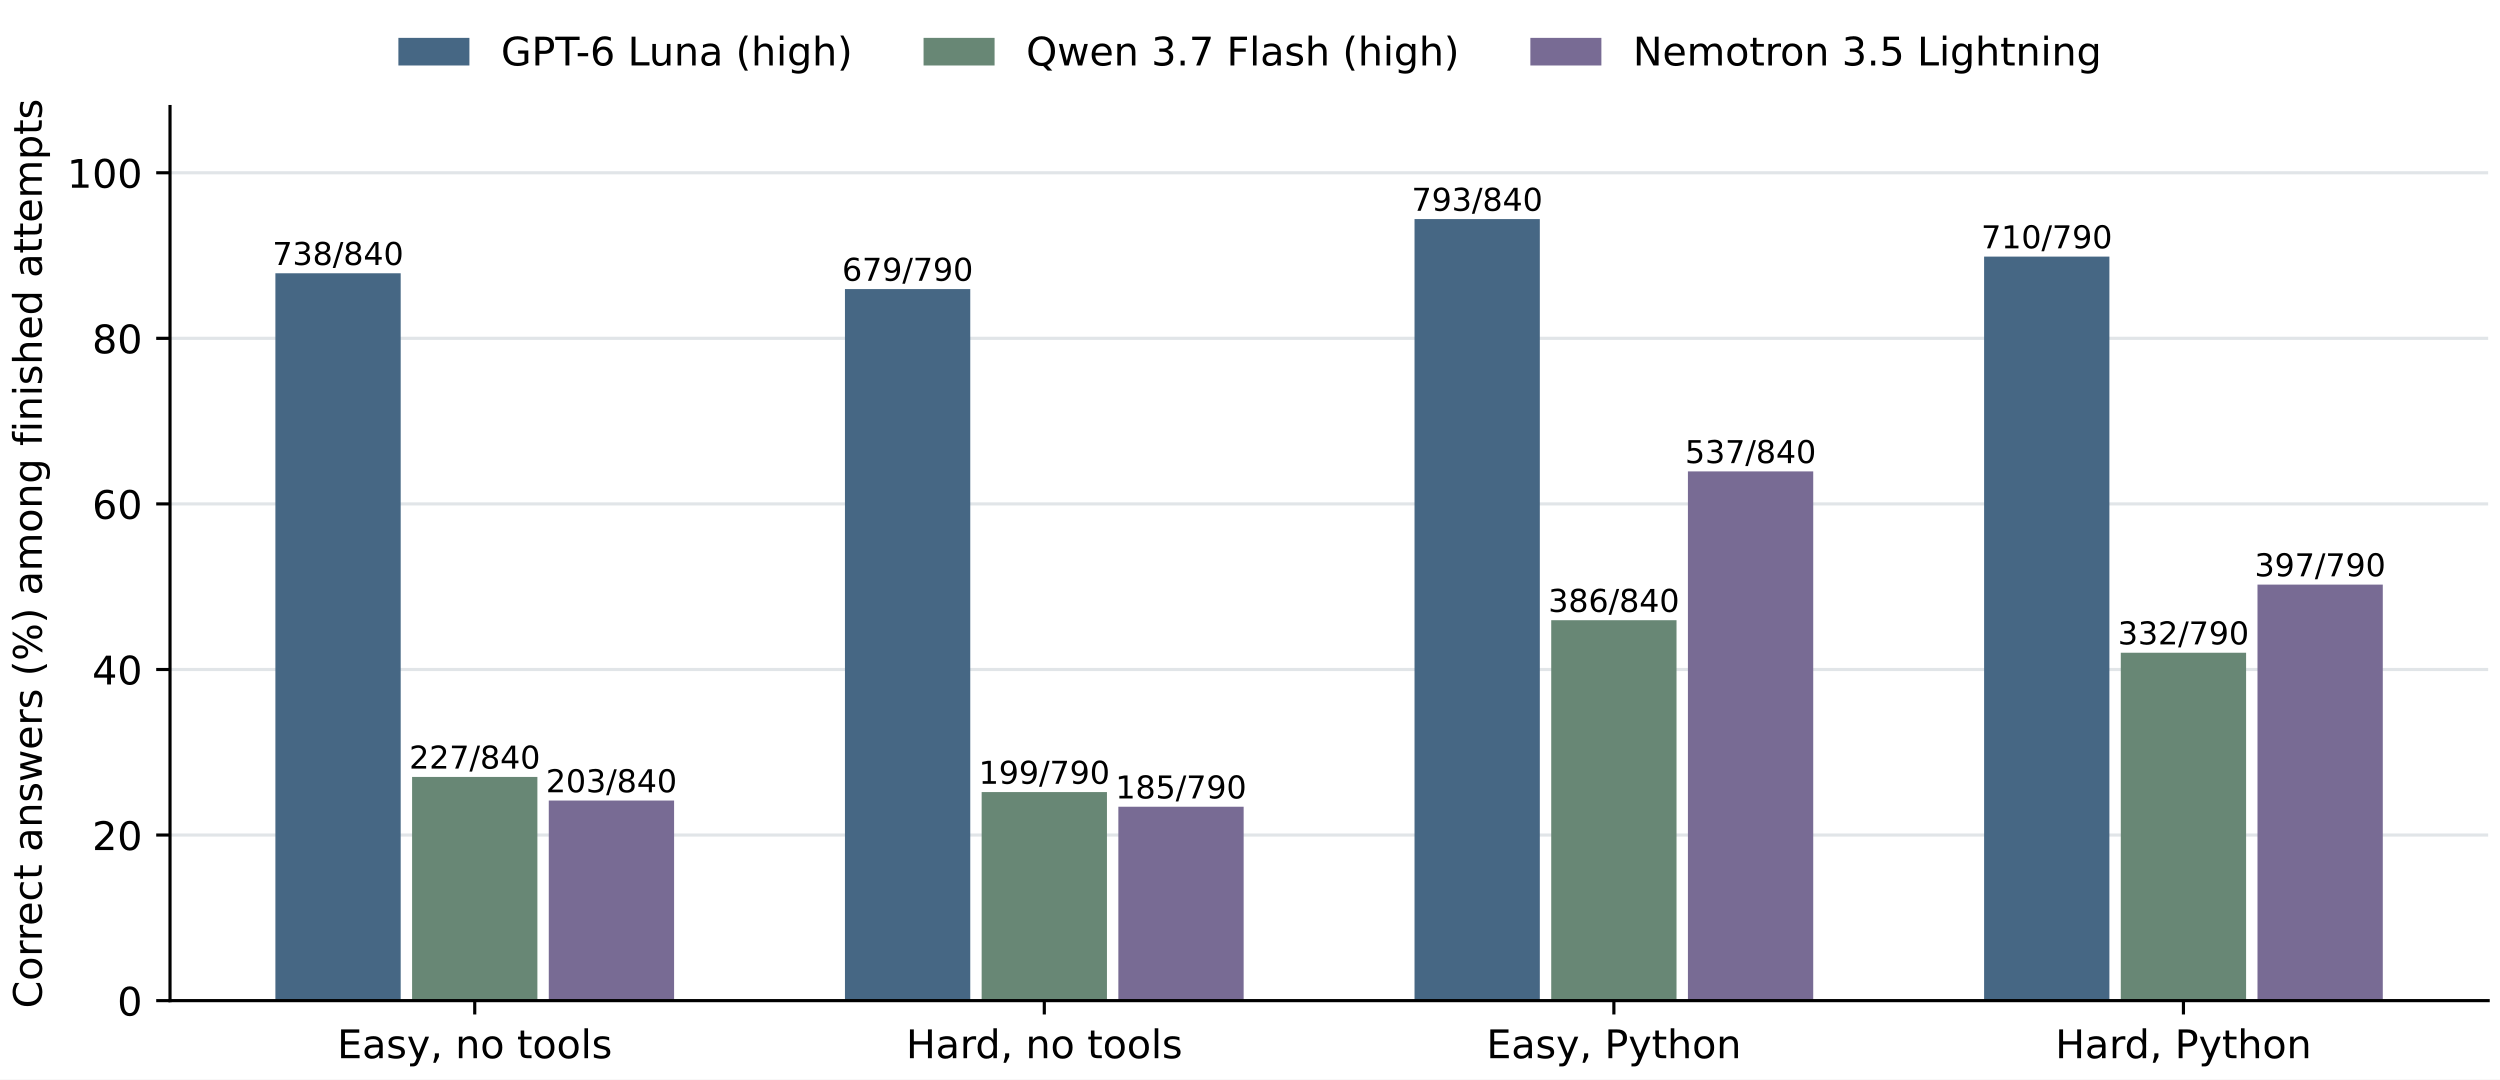
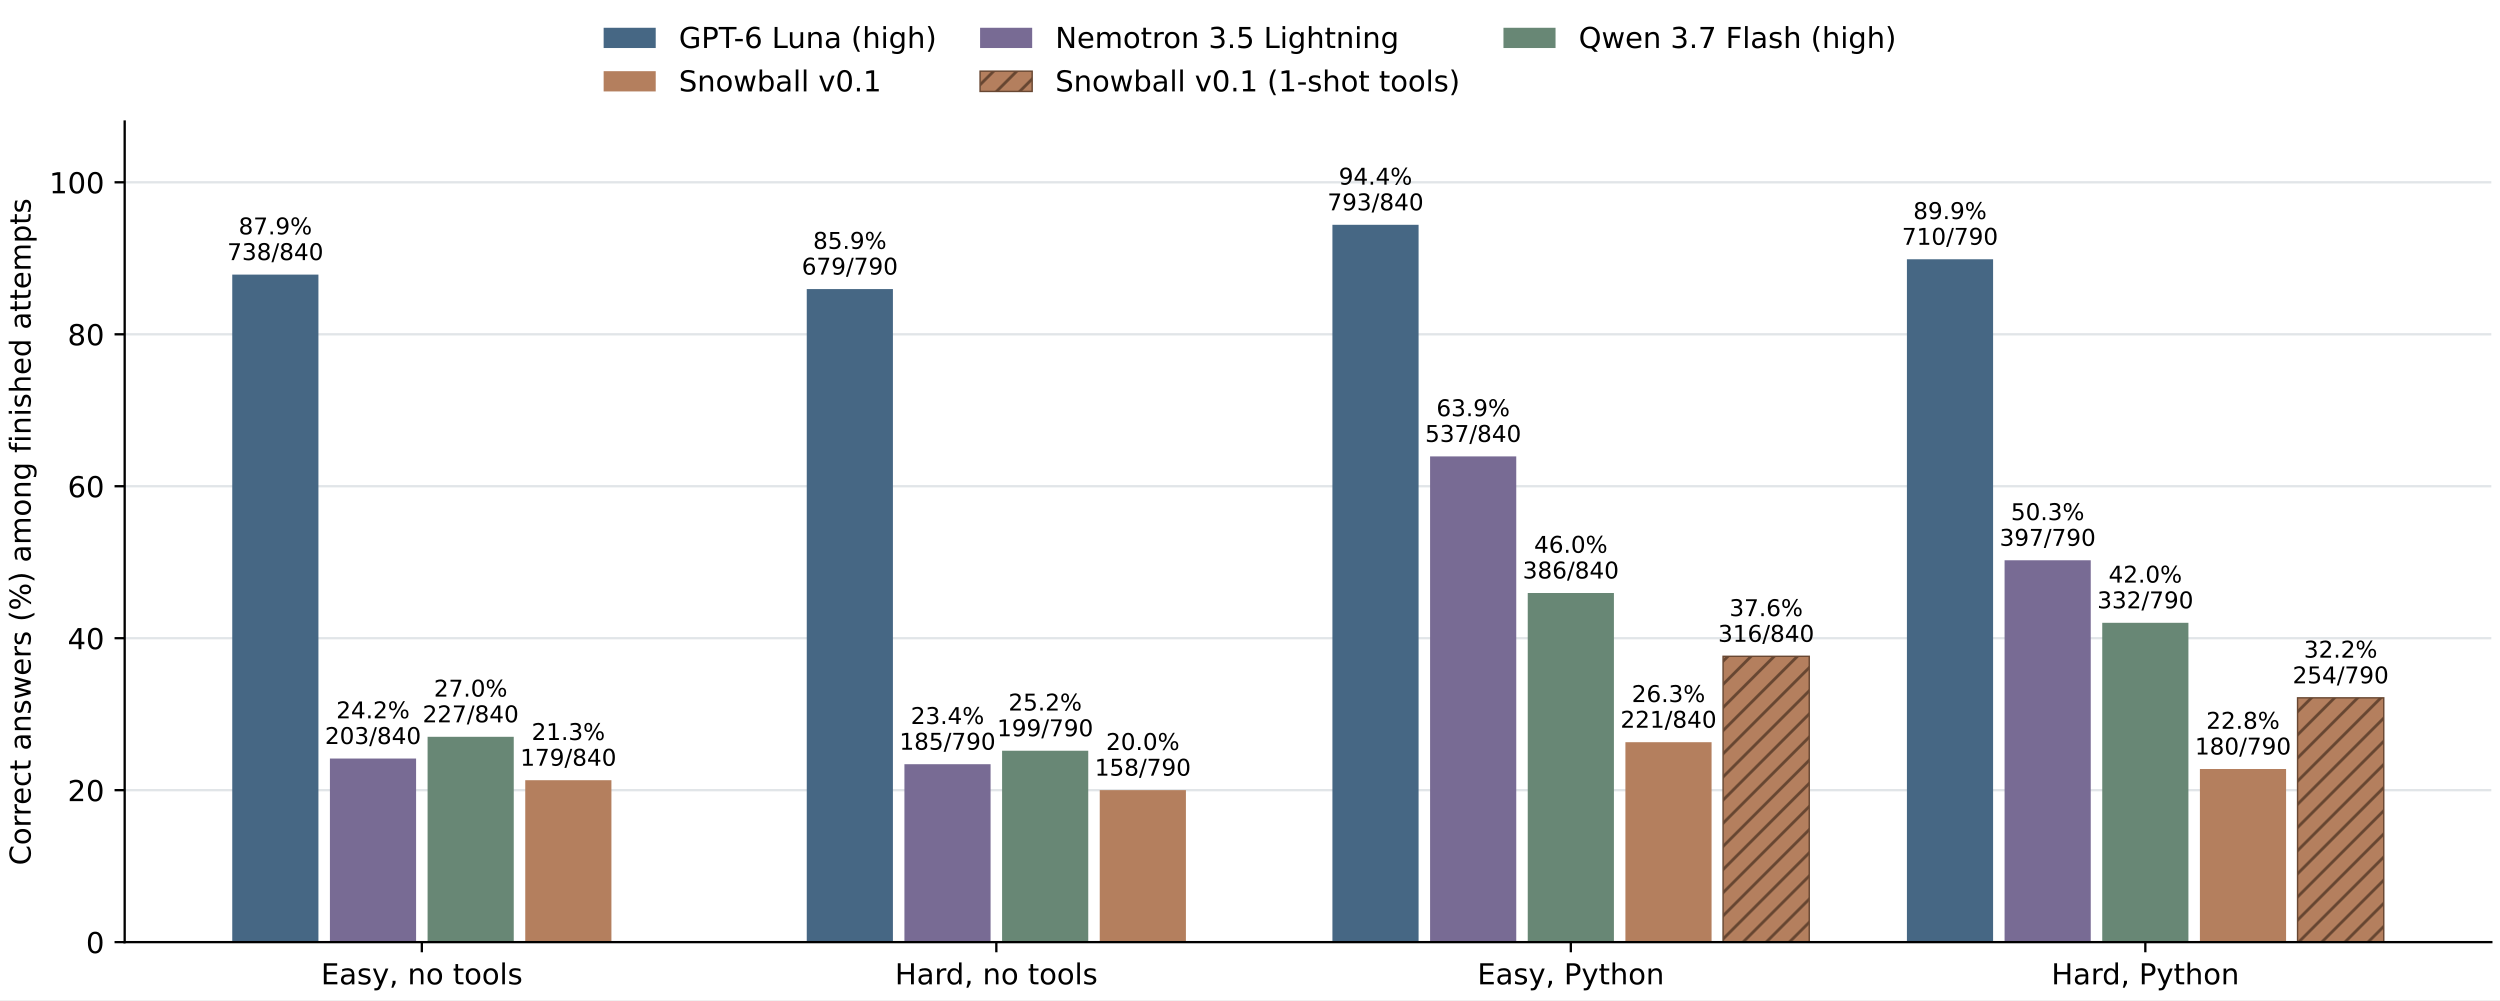
- <svg xmlns="http://www.w3.org/2000/svg" xmlns:xlink="http://www.w3.org/1999/xlink" width="633.6pt" height="273.6pt" viewBox="0 0 633.6 273.6" version="1.1">
+ <svg xmlns="http://www.w3.org/2000/svg" xmlns:xlink="http://www.w3.org/1999/xlink" width="864pt" height="345.6pt" viewBox="0 0 864 345.6" version="1.1">
  <defs>
    <style type="text/css">*{stroke-linejoin: round; stroke-linecap: butt}</style>
  </defs>
  <g id="figure_1">
    <g id="patch_1">
-       <path d="M 0 273.6  L 633.6 273.6  L 633.6 0  L 0 0  z " style="fill: #ffffff" />
+       <path d="M 0 345.6 L 864 345.6 L 864 0 L 0 0 z " style="fill: #ffffff" />
    </g>
    <g id="axes_1">
      <g id="patch_2">
-         <path d="M 43.089 253.599  L 630.6 253.599  L 630.6 27.002  L 43.089 27.002  z " style="fill: #ffffff" />
+         <path d="M 43.089 325.599 L 861 325.599 L 861 42.002 L 43.089 42.002 z " style="fill: #ffffff" />
      </g>
      <g id="matplotlib.axis_1">
        <g id="xtick_1">
          <g id="line2d_1">
            <defs>
-               <path id="ma6b1409491" d="M 0 0  L 0 3.5  " style="stroke: #000000; stroke-width: 0.8" />
+               <path id="ma6b1409491" d="M 0 0 L 0 3.5 " style="stroke: #000000; stroke-width: 0.8" />
            </defs>
            <g>
-               <use xlink:href="#ma6b1409491" x="120.317" y="253.599" style="stroke: #000000; stroke-width: 0.8" />
+               <use xlink:href="#ma6b1409491" x="145.787" y="325.599" style="stroke: #000000; stroke-width: 0.8" />
            </g>
          </g>
          <g id="text_1">
-             <text style="font-size: 10px; font-family: 'DejaVu Sans', 'Bitstream Vera Sans', 'Computer Modern Sans Serif', 'Lucida Grande', 'Verdana', 'Geneva', 'Lucid', 'Arial', 'Helvetica', 'Avant Garde', sans-serif; text-anchor: middle" x="120.317" y="268.197" transform="rotate(-0 120.3167 268.1974)">Easy, no tools</text>
+             <text style="font-size: 10px; font-family: 'DejaVu Sans', 'Bitstream Vera Sans', 'Computer Modern Sans Serif', 'Lucida Grande', 'Verdana', 'Geneva', 'Lucid', 'Arial', 'Helvetica', 'Avant Garde', sans-serif; text-anchor: middle" x="145.787" y="340.197" transform="rotate(-0 145.7866 340.1974)">Easy, no tools</text>
          </g>
        </g>
        <g id="xtick_2">
          <g id="line2d_2">
            <g>
-               <use xlink:href="#ma6b1409491" x="264.668" y="253.599" style="stroke: #000000; stroke-width: 0.8" />
+               <use xlink:href="#ma6b1409491" x="344.333" y="325.599" style="stroke: #000000; stroke-width: 0.8" />
            </g>
          </g>
          <g id="text_2">
-             <text style="font-size: 10px; font-family: 'DejaVu Sans', 'Bitstream Vera Sans', 'Computer Modern Sans Serif', 'Lucida Grande', 'Verdana', 'Geneva', 'Lucid', 'Arial', 'Helvetica', 'Avant Garde', sans-serif; text-anchor: middle" x="264.668" y="268.197" transform="rotate(-0 264.6683 268.1974)">Hard, no tools</text>
+             <text style="font-size: 10px; font-family: 'DejaVu Sans', 'Bitstream Vera Sans', 'Computer Modern Sans Serif', 'Lucida Grande', 'Verdana', 'Geneva', 'Lucid', 'Arial', 'Helvetica', 'Avant Garde', sans-serif; text-anchor: middle" x="344.333" y="340.197" transform="rotate(-0 344.3328 340.1974)">Hard, no tools</text>
          </g>
        </g>
        <g id="xtick_3">
          <g id="line2d_3">
            <g>
-               <use xlink:href="#ma6b1409491" x="409.02" y="253.599" style="stroke: #000000; stroke-width: 0.8" />
+               <use xlink:href="#ma6b1409491" x="542.879" y="325.599" style="stroke: #000000; stroke-width: 0.8" />
            </g>
          </g>
          <g id="text_3">
-             <text style="font-size: 10px; font-family: 'DejaVu Sans', 'Bitstream Vera Sans', 'Computer Modern Sans Serif', 'Lucida Grande', 'Verdana', 'Geneva', 'Lucid', 'Arial', 'Helvetica', 'Avant Garde', sans-serif; text-anchor: middle" x="409.02" y="268.197" transform="rotate(-0 409.02 268.1974)">Easy, Python</text>
+             <text style="font-size: 10px; font-family: 'DejaVu Sans', 'Bitstream Vera Sans', 'Computer Modern Sans Serif', 'Lucida Grande', 'Verdana', 'Geneva', 'Lucid', 'Arial', 'Helvetica', 'Avant Garde', sans-serif; text-anchor: middle" x="542.879" y="340.197" transform="rotate(-0 542.879 340.1974)">Easy, Python</text>
          </g>
        </g>
        <g id="xtick_4">
          <g id="line2d_4">
            <g>
-               <use xlink:href="#ma6b1409491" x="553.372" y="253.599" style="stroke: #000000; stroke-width: 0.8" />
+               <use xlink:href="#ma6b1409491" x="741.425" y="325.599" style="stroke: #000000; stroke-width: 0.8" />
            </g>
          </g>
          <g id="text_4">
-             <text style="font-size: 10px; font-family: 'DejaVu Sans', 'Bitstream Vera Sans', 'Computer Modern Sans Serif', 'Lucida Grande', 'Verdana', 'Geneva', 'Lucid', 'Arial', 'Helvetica', 'Avant Garde', sans-serif; text-anchor: middle" x="553.372" y="268.197" transform="rotate(-0 553.3716 268.1974)">Hard, Python</text>
+             <text style="font-size: 10px; font-family: 'DejaVu Sans', 'Bitstream Vera Sans', 'Computer Modern Sans Serif', 'Lucida Grande', 'Verdana', 'Geneva', 'Lucid', 'Arial', 'Helvetica', 'Avant Garde', sans-serif; text-anchor: middle" x="741.425" y="340.197" transform="rotate(-0 741.4253 340.1974)">Hard, Python</text>
          </g>
        </g>
      </g>
      <g id="matplotlib.axis_2">
        <g id="ytick_1">
          <g id="line2d_5">
-             <path d="M 43.089 253.599  L 630.6 253.599  " clip-path="url(#p20ffd06e35)" style="fill: none; stroke: #e1e5e8; stroke-width: 0.8; stroke-linecap: square" />
+             <path d="M 43.089 325.599 L 861 325.599 " clip-path="url(#p79db39fff7)" style="fill: none; stroke: #e1e5e8; stroke-width: 0.8; stroke-linecap: square" />
          </g>
          <g id="line2d_6">
            <defs>
-               <path id="m2cafb1d197" d="M 0 0  L -3.5 0  " style="stroke: #000000; stroke-width: 0.8" />
+               <path id="m2cafb1d197" d="M 0 0 L -3.5 0 " style="stroke: #000000; stroke-width: 0.8" />
            </defs>
            <g>
-               <use xlink:href="#m2cafb1d197" x="43.089" y="253.599" style="stroke: #000000; stroke-width: 0.8" />
+               <use xlink:href="#m2cafb1d197" x="43.089" y="325.599" style="stroke: #000000; stroke-width: 0.8" />
            </g>
          </g>
          <g id="text_5">
-             <text style="font-size: 10px; font-family: 'DejaVu Sans', 'Bitstream Vera Sans', 'Computer Modern Sans Serif', 'Lucida Grande', 'Verdana', 'Geneva', 'Lucid', 'Arial', 'Helvetica', 'Avant Garde', sans-serif; text-anchor: end" x="36.089" y="257.398" transform="rotate(-0 36.08852 257.3978)">0</text>
+             <text style="font-size: 10px; font-family: 'DejaVu Sans', 'Bitstream Vera Sans', 'Computer Modern Sans Serif', 'Lucida Grande', 'Verdana', 'Geneva', 'Lucid', 'Arial', 'Helvetica', 'Avant Garde', sans-serif; text-anchor: end" x="36.089" y="329.398" transform="rotate(-0 36.08852 329.3978)">0</text>
          </g>
        </g>
        <g id="ytick_2">
          <g id="line2d_7">
-             <path d="M 43.089 211.636  L 630.6 211.636  " clip-path="url(#p20ffd06e35)" style="fill: none; stroke: #e1e5e8; stroke-width: 0.8; stroke-linecap: square" />
+             <path d="M 43.089 273.081 L 861 273.081 " clip-path="url(#p79db39fff7)" style="fill: none; stroke: #e1e5e8; stroke-width: 0.8; stroke-linecap: square" />
          </g>
          <g id="line2d_8">
            <g>
-               <use xlink:href="#m2cafb1d197" x="43.089" y="211.636" style="stroke: #000000; stroke-width: 0.8" />
+               <use xlink:href="#m2cafb1d197" x="43.089" y="273.081" style="stroke: #000000; stroke-width: 0.8" />
            </g>
          </g>
          <g id="text_6">
-             <text style="font-size: 10px; font-family: 'DejaVu Sans', 'Bitstream Vera Sans', 'Computer Modern Sans Serif', 'Lucida Grande', 'Verdana', 'Geneva', 'Lucid', 'Arial', 'Helvetica', 'Avant Garde', sans-serif; text-anchor: end" x="36.089" y="215.435" transform="rotate(-0 36.08852 215.4353)">20</text>
+             <text style="font-size: 10px; font-family: 'DejaVu Sans', 'Bitstream Vera Sans', 'Computer Modern Sans Serif', 'Lucida Grande', 'Verdana', 'Geneva', 'Lucid', 'Arial', 'Helvetica', 'Avant Garde', sans-serif; text-anchor: end" x="36.089" y="276.88" transform="rotate(-0 36.08852 276.8799)">20</text>
          </g>
        </g>
        <g id="ytick_3">
          <g id="line2d_9">
-             <path d="M 43.089 169.674  L 630.6 169.674  " clip-path="url(#p20ffd06e35)" style="fill: none; stroke: #e1e5e8; stroke-width: 0.8; stroke-linecap: square" />
+             <path d="M 43.089 220.563 L 861 220.563 " clip-path="url(#p79db39fff7)" style="fill: none; stroke: #e1e5e8; stroke-width: 0.8; stroke-linecap: square" />
          </g>
          <g id="line2d_10">
            <g>
-               <use xlink:href="#m2cafb1d197" x="43.089" y="169.674" style="stroke: #000000; stroke-width: 0.8" />
+               <use xlink:href="#m2cafb1d197" x="43.089" y="220.563" style="stroke: #000000; stroke-width: 0.8" />
            </g>
          </g>
          <g id="text_7">
-             <text style="font-size: 10px; font-family: 'DejaVu Sans', 'Bitstream Vera Sans', 'Computer Modern Sans Serif', 'Lucida Grande', 'Verdana', 'Geneva', 'Lucid', 'Arial', 'Helvetica', 'Avant Garde', sans-serif; text-anchor: end" x="36.089" y="173.473" transform="rotate(-0 36.08852 173.4728)">40</text>
+             <text style="font-size: 10px; font-family: 'DejaVu Sans', 'Bitstream Vera Sans', 'Computer Modern Sans Serif', 'Lucida Grande', 'Verdana', 'Geneva', 'Lucid', 'Arial', 'Helvetica', 'Avant Garde', sans-serif; text-anchor: end" x="36.089" y="224.362" transform="rotate(-0 36.08852 224.362)">40</text>
          </g>
        </g>
        <g id="ytick_4">
          <g id="line2d_11">
-             <path d="M 43.089 127.711  L 630.6 127.711  " clip-path="url(#p20ffd06e35)" style="fill: none; stroke: #e1e5e8; stroke-width: 0.8; stroke-linecap: square" />
+             <path d="M 43.089 168.045 L 861 168.045 " clip-path="url(#p79db39fff7)" style="fill: none; stroke: #e1e5e8; stroke-width: 0.8; stroke-linecap: square" />
          </g>
          <g id="line2d_12">
            <g>
-               <use xlink:href="#m2cafb1d197" x="43.089" y="127.711" style="stroke: #000000; stroke-width: 0.8" />
+               <use xlink:href="#m2cafb1d197" x="43.089" y="168.045" style="stroke: #000000; stroke-width: 0.8" />
            </g>
          </g>
          <g id="text_8">
-             <text style="font-size: 10px; font-family: 'DejaVu Sans', 'Bitstream Vera Sans', 'Computer Modern Sans Serif', 'Lucida Grande', 'Verdana', 'Geneva', 'Lucid', 'Arial', 'Helvetica', 'Avant Garde', sans-serif; text-anchor: end" x="36.089" y="131.51" transform="rotate(-0 36.08852 131.5103)">60</text>
+             <text style="font-size: 10px; font-family: 'DejaVu Sans', 'Bitstream Vera Sans', 'Computer Modern Sans Serif', 'Lucida Grande', 'Verdana', 'Geneva', 'Lucid', 'Arial', 'Helvetica', 'Avant Garde', sans-serif; text-anchor: end" x="36.089" y="171.844" transform="rotate(-0 36.08852 171.8441)">60</text>
          </g>
        </g>
        <g id="ytick_5">
          <g id="line2d_13">
-             <path d="M 43.089 85.749  L 630.6 85.749  " clip-path="url(#p20ffd06e35)" style="fill: none; stroke: #e1e5e8; stroke-width: 0.8; stroke-linecap: square" />
+             <path d="M 43.089 115.527 L 861 115.527 " clip-path="url(#p79db39fff7)" style="fill: none; stroke: #e1e5e8; stroke-width: 0.8; stroke-linecap: square" />
          </g>
          <g id="line2d_14">
            <g>
-               <use xlink:href="#m2cafb1d197" x="43.089" y="85.749" style="stroke: #000000; stroke-width: 0.8" />
+               <use xlink:href="#m2cafb1d197" x="43.089" y="115.527" style="stroke: #000000; stroke-width: 0.8" />
            </g>
          </g>
          <g id="text_9">
-             <text style="font-size: 10px; font-family: 'DejaVu Sans', 'Bitstream Vera Sans', 'Computer Modern Sans Serif', 'Lucida Grande', 'Verdana', 'Geneva', 'Lucid', 'Arial', 'Helvetica', 'Avant Garde', sans-serif; text-anchor: end" x="36.089" y="89.548" transform="rotate(-0 36.08852 89.54782)">80</text>
+             <text style="font-size: 10px; font-family: 'DejaVu Sans', 'Bitstream Vera Sans', 'Computer Modern Sans Serif', 'Lucida Grande', 'Verdana', 'Geneva', 'Lucid', 'Arial', 'Helvetica', 'Avant Garde', sans-serif; text-anchor: end" x="36.089" y="119.326" transform="rotate(-0 36.08852 119.3262)">80</text>
          </g>
        </g>
        <g id="ytick_6">
          <g id="line2d_15">
-             <path d="M 43.089 43.786  L 630.6 43.786  " clip-path="url(#p20ffd06e35)" style="fill: none; stroke: #e1e5e8; stroke-width: 0.8; stroke-linecap: square" />
+             <path d="M 43.089 63.009 L 861 63.009 " clip-path="url(#p79db39fff7)" style="fill: none; stroke: #e1e5e8; stroke-width: 0.8; stroke-linecap: square" />
          </g>
          <g id="line2d_16">
            <g>
-               <use xlink:href="#m2cafb1d197" x="43.089" y="43.786" style="stroke: #000000; stroke-width: 0.8" />
+               <use xlink:href="#m2cafb1d197" x="43.089" y="63.009" style="stroke: #000000; stroke-width: 0.8" />
            </g>
          </g>
          <g id="text_10">
-             <text style="font-size: 10px; font-family: 'DejaVu Sans', 'Bitstream Vera Sans', 'Computer Modern Sans Serif', 'Lucida Grande', 'Verdana', 'Geneva', 'Lucid', 'Arial', 'Helvetica', 'Avant Garde', sans-serif; text-anchor: end" x="36.089" y="47.585" transform="rotate(-0 36.08852 47.58533)">100</text>
+             <text style="font-size: 10px; font-family: 'DejaVu Sans', 'Bitstream Vera Sans', 'Computer Modern Sans Serif', 'Lucida Grande', 'Verdana', 'Geneva', 'Lucid', 'Arial', 'Helvetica', 'Avant Garde', sans-serif; text-anchor: end" x="36.089" y="66.808" transform="rotate(-0 36.08852 66.80827)">100</text>
          </g>
        </g>
        <g id="text_11">
-           <text style="font-size: 10px; font-family: 'DejaVu Sans', 'Bitstream Vera Sans', 'Computer Modern Sans Serif', 'Lucida Grande', 'Verdana', 'Geneva', 'Lucid', 'Arial', 'Helvetica', 'Avant Garde', sans-serif; text-anchor: middle" x="10.599" y="140.3" transform="rotate(-90 10.59868 140.3002)">Correct answers (%) among finished attempts</text>
+           <text style="font-size: 10px; font-family: 'DejaVu Sans', 'Bitstream Vera Sans', 'Computer Modern Sans Serif', 'Lucida Grande', 'Verdana', 'Geneva', 'Lucid', 'Arial', 'Helvetica', 'Avant Garde', sans-serif; text-anchor: middle" x="10.599" y="183.801" transform="rotate(-90 10.59868 183.8006)">Correct answers (%) among finished attempts</text>
        </g>
      </g>
      <g id="patch_3">
-         <path d="M 69.794 253.599  L 101.551 253.599  L 101.551 69.264  L 69.794 69.264  z " clip-path="url(#p20ffd06e35)" style="fill: #466784" />
+         <path d="M 80.266 325.599 L 110.048 325.599 L 110.048 94.895 L 80.266 94.895 z " clip-path="url(#p79db39fff7)" style="fill: #466784" />
      </g>
      <g id="patch_4">
-         <path d="M 214.145 253.599  L 245.903 253.599  L 245.903 73.266  L 214.145 73.266  z " clip-path="url(#p20ffd06e35)" style="fill: #466784" />
+         <path d="M 114.019 325.599 L 143.801 325.599 L 143.801 262.14 L 114.019 262.14 z " clip-path="url(#p79db39fff7)" style="fill: #786b94" />
      </g>
      <g id="patch_5">
-         <path d="M 358.497 253.599  L 390.254 253.599  L 390.254 55.526  L 358.497 55.526  z " clip-path="url(#p20ffd06e35)" style="fill: #466784" />
+         <path d="M 147.772 325.599 L 177.554 325.599 L 177.554 254.637 L 147.772 254.637 z " clip-path="url(#p79db39fff7)" style="fill: #688775" />
      </g>
      <g id="patch_6">
-         <path d="M 502.849 253.599  L 534.606 253.599  L 534.606 65.033  L 502.849 65.033  z " clip-path="url(#p20ffd06e35)" style="fill: #466784" />
+         <path d="M 181.525 325.599 L 211.307 325.599 L 211.307 269.642 L 181.525 269.642 z " clip-path="url(#p79db39fff7)" style="fill: #b47f5e" />
      </g>
      <g id="patch_7">
-         <path d="M 104.438 253.599  L 136.195 253.599  L 136.195 196.9  L 104.438 196.9  z " clip-path="url(#p20ffd06e35)" style="fill: #688775" />
+         <path d="M 278.813 325.599 L 308.594 325.599 L 308.594 99.905 L 278.813 99.905 z " clip-path="url(#p79db39fff7)" style="fill: #466784" />
      </g>
      <g id="patch_8">
-         <path d="M 248.79 253.599  L 280.547 253.599  L 280.547 200.747  L 248.79 200.747  z " clip-path="url(#p20ffd06e35)" style="fill: #688775" />
+         <path d="M 312.565 325.599 L 342.347 325.599 L 342.347 264.106 L 312.565 264.106 z " clip-path="url(#p79db39fff7)" style="fill: #786b94" />
      </g>
      <g id="patch_9">
-         <path d="M 393.141 253.599  L 424.899 253.599  L 424.899 157.185  L 393.141 157.185  z " clip-path="url(#p20ffd06e35)" style="fill: #688775" />
+         <path d="M 346.318 325.599 L 376.1 325.599 L 376.1 259.453 L 346.318 259.453 z " clip-path="url(#p79db39fff7)" style="fill: #688775" />
      </g>
      <g id="patch_10">
-         <path d="M 537.493 253.599  L 569.25 253.599  L 569.25 165.425  L 537.493 165.425  z " clip-path="url(#p20ffd06e35)" style="fill: #688775" />
+         <path d="M 380.071 325.599 L 409.853 325.599 L 409.853 273.081 L 380.071 273.081 z " clip-path="url(#p79db39fff7)" style="fill: #b47f5e" />
      </g>
      <g id="patch_11">
-         <path d="M 139.082 253.599  L 170.84 253.599  L 170.84 202.894  L 139.082 202.894  z " clip-path="url(#p20ffd06e35)" style="fill: #786b94" />
+         <path d="M 460.482 325.599 L 490.264 325.599 L 490.264 77.702 L 460.482 77.702 z " clip-path="url(#p79db39fff7)" style="fill: #466784" />
      </g>
      <g id="patch_12">
-         <path d="M 283.434 253.599  L 315.191 253.599  L 315.191 204.466  L 283.434 204.466  z " clip-path="url(#p20ffd06e35)" style="fill: #786b94" />
+         <path d="M 494.235 325.599 L 524.017 325.599 L 524.017 157.729 L 494.235 157.729 z " clip-path="url(#p79db39fff7)" style="fill: #786b94" />
      </g>
      <g id="patch_13">
-         <path d="M 427.786 253.599  L 459.543 253.599  L 459.543 119.469  L 427.786 119.469  z " clip-path="url(#p20ffd06e35)" style="fill: #786b94" />
+         <path d="M 527.988 325.599 L 557.77 325.599 L 557.77 204.933 L 527.988 204.933 z " clip-path="url(#p79db39fff7)" style="fill: #688775" />
      </g>
      <g id="patch_14">
-         <path d="M 572.137 253.599  L 603.895 253.599  L 603.895 148.162  L 572.137 148.162  z " clip-path="url(#p20ffd06e35)" style="fill: #786b94" />
+         <path d="M 561.741 325.599 L 591.523 325.599 L 591.523 256.513 L 561.741 256.513 z " clip-path="url(#p79db39fff7)" style="fill: #b47f5e" />
      </g>
      <g id="patch_15">
-         <path d="M 43.089 253.599  L 43.089 27.002  " style="fill: none; stroke: #000000; stroke-width: 0.8; stroke-linejoin: miter; stroke-linecap: square" />
+         <path d="M 595.494 325.599 L 625.276 325.599 L 625.276 226.815 L 595.494 226.815 z " clip-path="url(#p79db39fff7)" style="fill: url(#h74f5c1fe54); stroke: #684732; stroke-width: 0.5; stroke-linejoin: miter" />
      </g>
      <g id="patch_16">
-         <path d="M 43.089 253.599  L 630.6 253.599  " style="fill: none; stroke: #000000; stroke-width: 0.8; stroke-linejoin: miter; stroke-linecap: square" />
+         <path d="M 659.029 325.599 L 688.811 325.599 L 688.811 89.601 L 659.029 89.601 z " clip-path="url(#p79db39fff7)" style="fill: #466784" />
+       </g>
+       <g id="patch_17">
+         <path d="M 692.781 325.599 L 722.563 325.599 L 722.563 193.639 L 692.781 193.639 z " clip-path="url(#p79db39fff7)" style="fill: #786b94" />
+       </g>
+       <g id="patch_18">
+         <path d="M 726.534 325.599 L 756.316 325.599 L 756.316 215.245 L 726.534 215.245 z " clip-path="url(#p79db39fff7)" style="fill: #688775" />
+       </g>
+       <g id="patch_19">
+         <path d="M 760.287 325.599 L 790.069 325.599 L 790.069 265.768 L 760.287 265.768 z " clip-path="url(#p79db39fff7)" style="fill: #b47f5e" />
+       </g>
+       <g id="patch_20">
+         <path d="M 794.04 325.599 L 823.822 325.599 L 823.822 241.171 L 794.04 241.171 z " clip-path="url(#p79db39fff7)" style="fill: url(#h74f5c1fe54); stroke: #684732; stroke-width: 0.5; stroke-linejoin: miter" />
+       </g>
+       <g id="patch_21">
+         <path d="M 43.089 325.599 L 43.089 42.002 " style="fill: none; stroke: #000000; stroke-width: 0.8; stroke-linejoin: miter; stroke-linecap: square" />
+       </g>
+       <g id="patch_22">
+         <path d="M 43.089 325.599 L 861 325.599 " style="fill: none; stroke: #000000; stroke-width: 0.8; stroke-linejoin: miter; stroke-linecap: square" />
      </g>
      <g id="text_12">
-         <text style="font-size: 8px; font-family: 'DejaVu Sans', 'Bitstream Vera Sans', 'Computer Modern Sans Serif', 'Lucida Grande', 'Verdana', 'Geneva', 'Lucid', 'Arial', 'Helvetica', 'Avant Garde', sans-serif; text-anchor: middle" x="85.672" y="67.166" transform="rotate(-0 85.67226 67.1656)">738/840</text>
+         <text style="font-size: 8px; font-family: 'DejaVu Sans', 'Bitstream Vera Sans', 'Computer Modern Sans Serif', 'Lucida Grande', 'Verdana', 'Geneva', 'Lucid', 'Arial', 'Helvetica', 'Avant Garde', sans-serif" transform="translate(82.4504 81.00719)">87.9%</text>
+         <text style="font-size: 8px; font-family: 'DejaVu Sans', 'Bitstream Vera Sans', 'Computer Modern Sans Serif', 'Lucida Grande', 'Verdana', 'Geneva', 'Lucid', 'Arial', 'Helvetica', 'Avant Garde', sans-serif" transform="translate(78.53977 89.89282)">738/840</text>
      </g>
      <g id="text_13">
-         <text style="font-size: 8px; font-family: 'DejaVu Sans', 'Bitstream Vera Sans', 'Computer Modern Sans Serif', 'Lucida Grande', 'Verdana', 'Geneva', 'Lucid', 'Arial', 'Helvetica', 'Avant Garde', sans-serif; text-anchor: middle" x="230.024" y="71.168" transform="rotate(-0 230.0239 71.16836)">679/790</text>
+         <text style="font-size: 8px; font-family: 'DejaVu Sans', 'Bitstream Vera Sans', 'Computer Modern Sans Serif', 'Lucida Grande', 'Verdana', 'Geneva', 'Lucid', 'Arial', 'Helvetica', 'Avant Garde', sans-serif" transform="translate(116.2033 248.2517)">24.2%</text>
+         <text style="font-size: 8px; font-family: 'DejaVu Sans', 'Bitstream Vera Sans', 'Computer Modern Sans Serif', 'Lucida Grande', 'Verdana', 'Geneva', 'Lucid', 'Arial', 'Helvetica', 'Avant Garde', sans-serif" transform="translate(112.2926 257.1373)">203/840</text>
      </g>
      <g id="text_14">
-         <text style="font-size: 8px; font-family: 'DejaVu Sans', 'Bitstream Vera Sans', 'Computer Modern Sans Serif', 'Lucida Grande', 'Verdana', 'Geneva', 'Lucid', 'Arial', 'Helvetica', 'Avant Garde', sans-serif; text-anchor: middle" x="374.376" y="53.428" transform="rotate(-0 374.3756 53.42788)">793/840</text>
+         <text style="font-size: 8px; font-family: 'DejaVu Sans', 'Bitstream Vera Sans', 'Computer Modern Sans Serif', 'Lucida Grande', 'Verdana', 'Geneva', 'Lucid', 'Arial', 'Helvetica', 'Avant Garde', sans-serif" transform="translate(149.9561 240.7492)">27.0%</text>
+         <text style="font-size: 8px; font-family: 'DejaVu Sans', 'Bitstream Vera Sans', 'Computer Modern Sans Serif', 'Lucida Grande', 'Verdana', 'Geneva', 'Lucid', 'Arial', 'Helvetica', 'Avant Garde', sans-serif" transform="translate(146.0455 249.6348)">227/840</text>
      </g>
      <g id="text_15">
-         <text style="font-size: 8px; font-family: 'DejaVu Sans', 'Bitstream Vera Sans', 'Computer Modern Sans Serif', 'Lucida Grande', 'Verdana', 'Geneva', 'Lucid', 'Arial', 'Helvetica', 'Avant Garde', sans-serif; text-anchor: middle" x="518.727" y="62.935" transform="rotate(-0 518.7272 62.93521)">710/790</text>
+         <text style="font-size: 8px; font-family: 'DejaVu Sans', 'Bitstream Vera Sans', 'Computer Modern Sans Serif', 'Lucida Grande', 'Verdana', 'Geneva', 'Lucid', 'Arial', 'Helvetica', 'Avant Garde', sans-serif" transform="translate(183.709 255.7543)">21.3%</text>
+         <text style="font-size: 8px; font-family: 'DejaVu Sans', 'Bitstream Vera Sans', 'Computer Modern Sans Serif', 'Lucida Grande', 'Verdana', 'Geneva', 'Lucid', 'Arial', 'Helvetica', 'Avant Garde', sans-serif" transform="translate(179.7984 264.6399)">179/840</text>
      </g>
      <g id="text_16">
-         <text style="font-size: 8px; font-family: 'DejaVu Sans', 'Bitstream Vera Sans', 'Computer Modern Sans Serif', 'Lucida Grande', 'Verdana', 'Geneva', 'Lucid', 'Arial', 'Helvetica', 'Avant Garde', sans-serif; text-anchor: middle" x="120.317" y="194.802" transform="rotate(-0 120.3167 194.8015)">227/840</text>
+         <text style="font-size: 8px; font-family: 'DejaVu Sans', 'Bitstream Vera Sans', 'Computer Modern Sans Serif', 'Lucida Grande', 'Verdana', 'Geneva', 'Lucid', 'Arial', 'Helvetica', 'Avant Garde', sans-serif" transform="translate(280.9966 86.01681)">85.9%</text>
+         <text style="font-size: 8px; font-family: 'DejaVu Sans', 'Bitstream Vera Sans', 'Computer Modern Sans Serif', 'Lucida Grande', 'Verdana', 'Geneva', 'Lucid', 'Arial', 'Helvetica', 'Avant Garde', sans-serif" transform="translate(277.086 94.90244)">679/790</text>
      </g>
      <g id="text_17">
-         <text style="font-size: 8px; font-family: 'DejaVu Sans', 'Bitstream Vera Sans', 'Computer Modern Sans Serif', 'Lucida Grande', 'Verdana', 'Geneva', 'Lucid', 'Arial', 'Helvetica', 'Avant Garde', sans-serif; text-anchor: middle" x="264.668" y="198.649" transform="rotate(-0 264.6683 198.6494)">199/790</text>
+         <text style="font-size: 8px; font-family: 'DejaVu Sans', 'Bitstream Vera Sans', 'Computer Modern Sans Serif', 'Lucida Grande', 'Verdana', 'Geneva', 'Lucid', 'Arial', 'Helvetica', 'Avant Garde', sans-serif" transform="translate(314.7495 250.2184)">23.4%</text>
+         <text style="font-size: 8px; font-family: 'DejaVu Sans', 'Bitstream Vera Sans', 'Computer Modern Sans Serif', 'Lucida Grande', 'Verdana', 'Geneva', 'Lucid', 'Arial', 'Helvetica', 'Avant Garde', sans-serif" transform="translate(310.8389 259.104)">185/790</text>
      </g>
      <g id="text_18">
-         <text style="font-size: 8px; font-family: 'DejaVu Sans', 'Bitstream Vera Sans', 'Computer Modern Sans Serif', 'Lucida Grande', 'Verdana', 'Geneva', 'Lucid', 'Arial', 'Helvetica', 'Avant Garde', sans-serif; text-anchor: middle" x="409.02" y="155.087" transform="rotate(-0 409.02 155.087)">386/840</text>
+         <text style="font-size: 8px; font-family: 'DejaVu Sans', 'Bitstream Vera Sans', 'Computer Modern Sans Serif', 'Lucida Grande', 'Verdana', 'Geneva', 'Lucid', 'Arial', 'Helvetica', 'Avant Garde', sans-serif" transform="translate(348.5024 245.5649)">25.2%</text>
+         <text style="font-size: 8px; font-family: 'DejaVu Sans', 'Bitstream Vera Sans', 'Computer Modern Sans Serif', 'Lucida Grande', 'Verdana', 'Geneva', 'Lucid', 'Arial', 'Helvetica', 'Avant Garde', sans-serif" transform="translate(344.5917 254.4505)">199/790</text>
      </g>
      <g id="text_19">
-         <text style="font-size: 8px; font-family: 'DejaVu Sans', 'Bitstream Vera Sans', 'Computer Modern Sans Serif', 'Lucida Grande', 'Verdana', 'Geneva', 'Lucid', 'Arial', 'Helvetica', 'Avant Garde', sans-serif; text-anchor: middle" x="553.372" y="163.326" transform="rotate(-0 553.3716 163.3265)">332/790</text>
+         <text style="font-size: 8px; font-family: 'DejaVu Sans', 'Bitstream Vera Sans', 'Computer Modern Sans Serif', 'Lucida Grande', 'Verdana', 'Geneva', 'Lucid', 'Arial', 'Helvetica', 'Avant Garde', sans-serif" transform="translate(382.2552 259.1929)">20.0%</text>
+         <text style="font-size: 8px; font-family: 'DejaVu Sans', 'Bitstream Vera Sans', 'Computer Modern Sans Serif', 'Lucida Grande', 'Verdana', 'Geneva', 'Lucid', 'Arial', 'Helvetica', 'Avant Garde', sans-serif" transform="translate(378.3446 268.0786)">158/790</text>
      </g>
      <g id="text_20">
-         <text style="font-size: 8px; font-family: 'DejaVu Sans', 'Bitstream Vera Sans', 'Computer Modern Sans Serif', 'Lucida Grande', 'Verdana', 'Geneva', 'Lucid', 'Arial', 'Helvetica', 'Avant Garde', sans-serif; text-anchor: middle" x="154.961" y="200.796" transform="rotate(-0 154.9611 200.7962)">203/840</text>
+         <text style="font-size: 8px; font-family: 'DejaVu Sans', 'Bitstream Vera Sans', 'Computer Modern Sans Serif', 'Lucida Grande', 'Verdana', 'Geneva', 'Lucid', 'Arial', 'Helvetica', 'Avant Garde', sans-serif" transform="translate(462.6664 63.81383)">94.4%</text>
+         <text style="font-size: 8px; font-family: 'DejaVu Sans', 'Bitstream Vera Sans', 'Computer Modern Sans Serif', 'Lucida Grande', 'Verdana', 'Geneva', 'Lucid', 'Arial', 'Helvetica', 'Avant Garde', sans-serif" transform="translate(458.7558 72.69946)">793/840</text>
      </g>
      <g id="text_21">
-         <text style="font-size: 8px; font-family: 'DejaVu Sans', 'Bitstream Vera Sans', 'Computer Modern Sans Serif', 'Lucida Grande', 'Verdana', 'Geneva', 'Lucid', 'Arial', 'Helvetica', 'Avant Garde', sans-serif; text-anchor: middle" x="299.313" y="202.368" transform="rotate(-0 299.3127 202.3676)">185/790</text>
+         <text style="font-size: 8px; font-family: 'DejaVu Sans', 'Bitstream Vera Sans', 'Computer Modern Sans Serif', 'Lucida Grande', 'Verdana', 'Geneva', 'Lucid', 'Arial', 'Helvetica', 'Avant Garde', sans-serif" transform="translate(496.4193 143.8411)">63.9%</text>
+         <text style="font-size: 8px; font-family: 'DejaVu Sans', 'Bitstream Vera Sans', 'Computer Modern Sans Serif', 'Lucida Grande', 'Verdana', 'Geneva', 'Lucid', 'Arial', 'Helvetica', 'Avant Garde', sans-serif" transform="translate(492.5087 152.7267)">537/840</text>
      </g>
      <g id="text_22">
-         <text style="font-size: 8px; font-family: 'DejaVu Sans', 'Bitstream Vera Sans', 'Computer Modern Sans Serif', 'Lucida Grande', 'Verdana', 'Geneva', 'Lucid', 'Arial', 'Helvetica', 'Avant Garde', sans-serif; text-anchor: middle" x="443.664" y="117.371" transform="rotate(-0 443.6644 117.3707)">537/840</text>
+         <text style="font-size: 8px; font-family: 'DejaVu Sans', 'Bitstream Vera Sans', 'Computer Modern Sans Serif', 'Lucida Grande', 'Verdana', 'Geneva', 'Lucid', 'Arial', 'Helvetica', 'Avant Garde', sans-serif" transform="translate(530.1722 191.0447)">46.0%</text>
+         <text style="font-size: 8px; font-family: 'DejaVu Sans', 'Bitstream Vera Sans', 'Computer Modern Sans Serif', 'Lucida Grande', 'Verdana', 'Geneva', 'Lucid', 'Arial', 'Helvetica', 'Avant Garde', sans-serif" transform="translate(526.2615 199.9303)">386/840</text>
      </g>
      <g id="text_23">
-         <text style="font-size: 8px; font-family: 'DejaVu Sans', 'Bitstream Vera Sans', 'Computer Modern Sans Serif', 'Lucida Grande', 'Verdana', 'Geneva', 'Lucid', 'Arial', 'Helvetica', 'Avant Garde', sans-serif; text-anchor: middle" x="588.016" y="146.063" transform="rotate(-0 588.016 146.0634)">397/790</text>
+         <text style="font-size: 8px; font-family: 'DejaVu Sans', 'Bitstream Vera Sans', 'Computer Modern Sans Serif', 'Lucida Grande', 'Verdana', 'Geneva', 'Lucid', 'Arial', 'Helvetica', 'Avant Garde', sans-serif" transform="translate(563.925 242.6248)">26.3%</text>
+         <text style="font-size: 8px; font-family: 'DejaVu Sans', 'Bitstream Vera Sans', 'Computer Modern Sans Serif', 'Lucida Grande', 'Verdana', 'Geneva', 'Lucid', 'Arial', 'Helvetica', 'Avant Garde', sans-serif" transform="translate(560.0144 251.5104)">221/840</text>
+       </g>
+       <g id="text_24">
+         <text style="font-size: 8px; font-family: 'DejaVu Sans', 'Bitstream Vera Sans', 'Computer Modern Sans Serif', 'Lucida Grande', 'Verdana', 'Geneva', 'Lucid', 'Arial', 'Helvetica', 'Avant Garde', sans-serif" transform="translate(597.6779 212.9272)">37.6%</text>
+         <text style="font-size: 8px; font-family: 'DejaVu Sans', 'Bitstream Vera Sans', 'Computer Modern Sans Serif', 'Lucida Grande', 'Verdana', 'Geneva', 'Lucid', 'Arial', 'Helvetica', 'Avant Garde', sans-serif" transform="translate(593.7673 221.8128)">316/840</text>
+       </g>
+       <g id="text_25">
+         <text style="font-size: 8px; font-family: 'DejaVu Sans', 'Bitstream Vera Sans', 'Computer Modern Sans Serif', 'Lucida Grande', 'Verdana', 'Geneva', 'Lucid', 'Arial', 'Helvetica', 'Avant Garde', sans-serif" transform="translate(661.2127 75.71267)">89.9%</text>
+         <text style="font-size: 8px; font-family: 'DejaVu Sans', 'Bitstream Vera Sans', 'Computer Modern Sans Serif', 'Lucida Grande', 'Verdana', 'Geneva', 'Lucid', 'Arial', 'Helvetica', 'Avant Garde', sans-serif" transform="translate(657.3021 84.59829)">710/790</text>
+       </g>
+       <g id="text_26">
+         <text style="font-size: 8px; font-family: 'DejaVu Sans', 'Bitstream Vera Sans', 'Computer Modern Sans Serif', 'Lucida Grande', 'Verdana', 'Geneva', 'Lucid', 'Arial', 'Helvetica', 'Avant Garde', sans-serif" transform="translate(694.9656 179.7513)">50.3%</text>
+         <text style="font-size: 8px; font-family: 'DejaVu Sans', 'Bitstream Vera Sans', 'Computer Modern Sans Serif', 'Lucida Grande', 'Verdana', 'Geneva', 'Lucid', 'Arial', 'Helvetica', 'Avant Garde', sans-serif" transform="translate(691.0549 188.6369)">397/790</text>
+       </g>
+       <g id="text_27">
+         <text style="font-size: 8px; font-family: 'DejaVu Sans', 'Bitstream Vera Sans', 'Computer Modern Sans Serif', 'Lucida Grande', 'Verdana', 'Geneva', 'Lucid', 'Arial', 'Helvetica', 'Avant Garde', sans-serif" transform="translate(728.7184 201.3568)">42.0%</text>
+         <text style="font-size: 8px; font-family: 'DejaVu Sans', 'Bitstream Vera Sans', 'Computer Modern Sans Serif', 'Lucida Grande', 'Verdana', 'Geneva', 'Lucid', 'Arial', 'Helvetica', 'Avant Garde', sans-serif" transform="translate(724.8078 210.2424)">332/790</text>
+       </g>
+       <g id="text_28">
+         <text style="font-size: 8px; font-family: 'DejaVu Sans', 'Bitstream Vera Sans', 'Computer Modern Sans Serif', 'Lucida Grande', 'Verdana', 'Geneva', 'Lucid', 'Arial', 'Helvetica', 'Avant Garde', sans-serif" transform="translate(762.4713 251.8803)">22.8%</text>
+         <text style="font-size: 8px; font-family: 'DejaVu Sans', 'Bitstream Vera Sans', 'Computer Modern Sans Serif', 'Lucida Grande', 'Verdana', 'Geneva', 'Lucid', 'Arial', 'Helvetica', 'Avant Garde', sans-serif" transform="translate(758.5606 260.766)">180/790</text>
+       </g>
+       <g id="text_29">
+         <text style="font-size: 8px; font-family: 'DejaVu Sans', 'Bitstream Vera Sans', 'Computer Modern Sans Serif', 'Lucida Grande', 'Verdana', 'Geneva', 'Lucid', 'Arial', 'Helvetica', 'Avant Garde', sans-serif" transform="translate(796.2241 227.2833)">32.2%</text>
+         <text style="font-size: 8px; font-family: 'DejaVu Sans', 'Bitstream Vera Sans', 'Computer Modern Sans Serif', 'Lucida Grande', 'Verdana', 'Geneva', 'Lucid', 'Arial', 'Helvetica', 'Avant Garde', sans-serif" transform="translate(792.3135 236.169)">254/790</text>
      </g>
    </g>
    <g id="legend_1">
-       <g id="patch_17">
-         <path d="M 100.967 16.598  L 118.967 16.598  L 118.967 9.598  L 100.967 9.598  z " style="fill: #466784" />
-       </g>
-       <g id="text_24">
-         <text style="font-size: 10px; font-family: 'DejaVu Sans', 'Bitstream Vera Sans', 'Computer Modern Sans Serif', 'Lucida Grande', 'Verdana', 'Geneva', 'Lucid', 'Arial', 'Helvetica', 'Avant Garde', sans-serif; text-anchor: start" x="126.967" y="16.598" transform="rotate(-0 126.9672 16.59844)">GPT-6 Luna (high)</text>
-       </g>
-       <g id="patch_18">
-         <path d="M 234.067 16.598  L 252.067 16.598  L 252.067 9.598  L 234.067 9.598  z " style="fill: #688775" />
-       </g>
-       <g id="text_25">
-         <text style="font-size: 10px; font-family: 'DejaVu Sans', 'Bitstream Vera Sans', 'Computer Modern Sans Serif', 'Lucida Grande', 'Verdana', 'Geneva', 'Lucid', 'Arial', 'Helvetica', 'Avant Garde', sans-serif; text-anchor: start" x="260.067" y="16.598" transform="rotate(-0 260.0672 16.59844)">Qwen 3.7 Flash (high)</text>
-       </g>
-       <g id="patch_19">
-         <path d="M 387.855 16.598  L 405.855 16.598  L 405.855 9.598  L 387.855 9.598  z " style="fill: #786b94" />
-       </g>
-       <g id="text_26">
-         <text style="font-size: 10px; font-family: 'DejaVu Sans', 'Bitstream Vera Sans', 'Computer Modern Sans Serif', 'Lucida Grande', 'Verdana', 'Geneva', 'Lucid', 'Arial', 'Helvetica', 'Avant Garde', sans-serif; text-anchor: start" x="413.855" y="16.598" transform="rotate(-0 413.8547 16.59844)">Nemotron 3.5 Lightning</text>
+       <g id="patch_23">
+         <path d="M 208.618 16.598 L 226.618 16.598 L 226.618 9.598 L 208.618 9.598 z " style="fill: #466784" />
+       </g>
+       <g id="text_30">
+         <text style="font-size: 10px; font-family: 'DejaVu Sans', 'Bitstream Vera Sans', 'Computer Modern Sans Serif', 'Lucida Grande', 'Verdana', 'Geneva', 'Lucid', 'Arial', 'Helvetica', 'Avant Garde', sans-serif; text-anchor: start" x="234.618" y="16.598" transform="rotate(-0 234.618 16.59844)">GPT-6 Luna (high)</text>
+       </g>
+       <g id="patch_24">
+         <path d="M 208.618 31.599 L 226.618 31.599 L 226.618 24.599 L 208.618 24.599 z " style="fill: #b47f5e" />
+       </g>
+       <g id="text_31">
+         <text style="font-size: 10px; font-family: 'DejaVu Sans', 'Bitstream Vera Sans', 'Computer Modern Sans Serif', 'Lucida Grande', 'Verdana', 'Geneva', 'Lucid', 'Arial', 'Helvetica', 'Avant Garde', sans-serif; text-anchor: start" x="234.618" y="31.599" transform="rotate(-0 234.618 31.59922)">Snowball v0.1</text>
+       </g>
+       <g id="patch_25">
+         <path d="M 338.718 16.598 L 356.718 16.598 L 356.718 9.598 L 338.718 9.598 z " style="fill: #786b94" />
+       </g>
+       <g id="text_32">
+         <text style="font-size: 10px; font-family: 'DejaVu Sans', 'Bitstream Vera Sans', 'Computer Modern Sans Serif', 'Lucida Grande', 'Verdana', 'Geneva', 'Lucid', 'Arial', 'Helvetica', 'Avant Garde', sans-serif; text-anchor: start" x="364.718" y="16.598" transform="rotate(-0 364.718 16.59844)">Nemotron 3.5 Lightning</text>
+       </g>
+       <g id="patch_26">
+         <path d="M 338.718 31.599 L 356.718 31.599 L 356.718 24.599 L 338.718 24.599 z " style="fill: url(#h74f5c1fe54); stroke: #684732; stroke-width: 0.5; stroke-linejoin: miter" />
+       </g>
+       <g id="text_33">
+         <text style="font-size: 10px; font-family: 'DejaVu Sans', 'Bitstream Vera Sans', 'Computer Modern Sans Serif', 'Lucida Grande', 'Verdana', 'Geneva', 'Lucid', 'Arial', 'Helvetica', 'Avant Garde', sans-serif; text-anchor: start" x="364.718" y="31.599" transform="rotate(-0 364.718 31.59922)">Snowball v0.1 (1-shot tools)</text>
+       </g>
+       <g id="patch_27">
+         <path d="M 519.595 16.598 L 537.595 16.598 L 537.595 9.598 L 519.595 9.598 z " style="fill: #688775" />
+       </g>
+       <g id="text_34">
+         <text style="font-size: 10px; font-family: 'DejaVu Sans', 'Bitstream Vera Sans', 'Computer Modern Sans Serif', 'Lucida Grande', 'Verdana', 'Geneva', 'Lucid', 'Arial', 'Helvetica', 'Avant Garde', sans-serif; text-anchor: start" x="545.595" y="16.598" transform="rotate(-0 545.5945 16.59844)">Qwen 3.7 Flash (high)</text>
      </g>
    </g>
  </g>
  <defs>
-     <clipPath id="p20ffd06e35">
-       <rect x="43.089" y="27.002" width="587.511" height="226.597" />
+     <clipPath id="p79db39fff7">
+       <rect x="43.089" y="42.002" width="817.911" height="283.597" />
    </clipPath>
  </defs>
+   <defs>
+     <pattern id="h74f5c1fe54" patternUnits="userSpaceOnUse" x="0" y="0" width="72" height="72">
+       <rect x="0" y="0" width="73" height="73" fill="#b47f5e" />
+       <path d="M -36 36 L 36 -36 M -32 40 L 40 -32 M -28 44 L 44 -28 M -24 48 L 48 -24 M -20 52 L 52 -20 M -16 56 L 56 -16 M -12 60 L 60 -12 M -8 64 L 64 -8 M -4 68 L 68 -4 M 0 72 L 72 0 M 4 76 L 76 4 M 8 80 L 80 8 M 12 84 L 84 12 M 16 88 L 88 16 M 20 92 L 92 20 M 24 96 L 96 24 M 28 100 L 100 28 M 32 104 L 104 32 M 36 108 L 108 36 " style="fill: #684732; stroke: #684732; stroke-width: 1.0; stroke-linecap: butt; stroke-linejoin: miter" />
+     </pattern>
+   </defs>
</svg>
